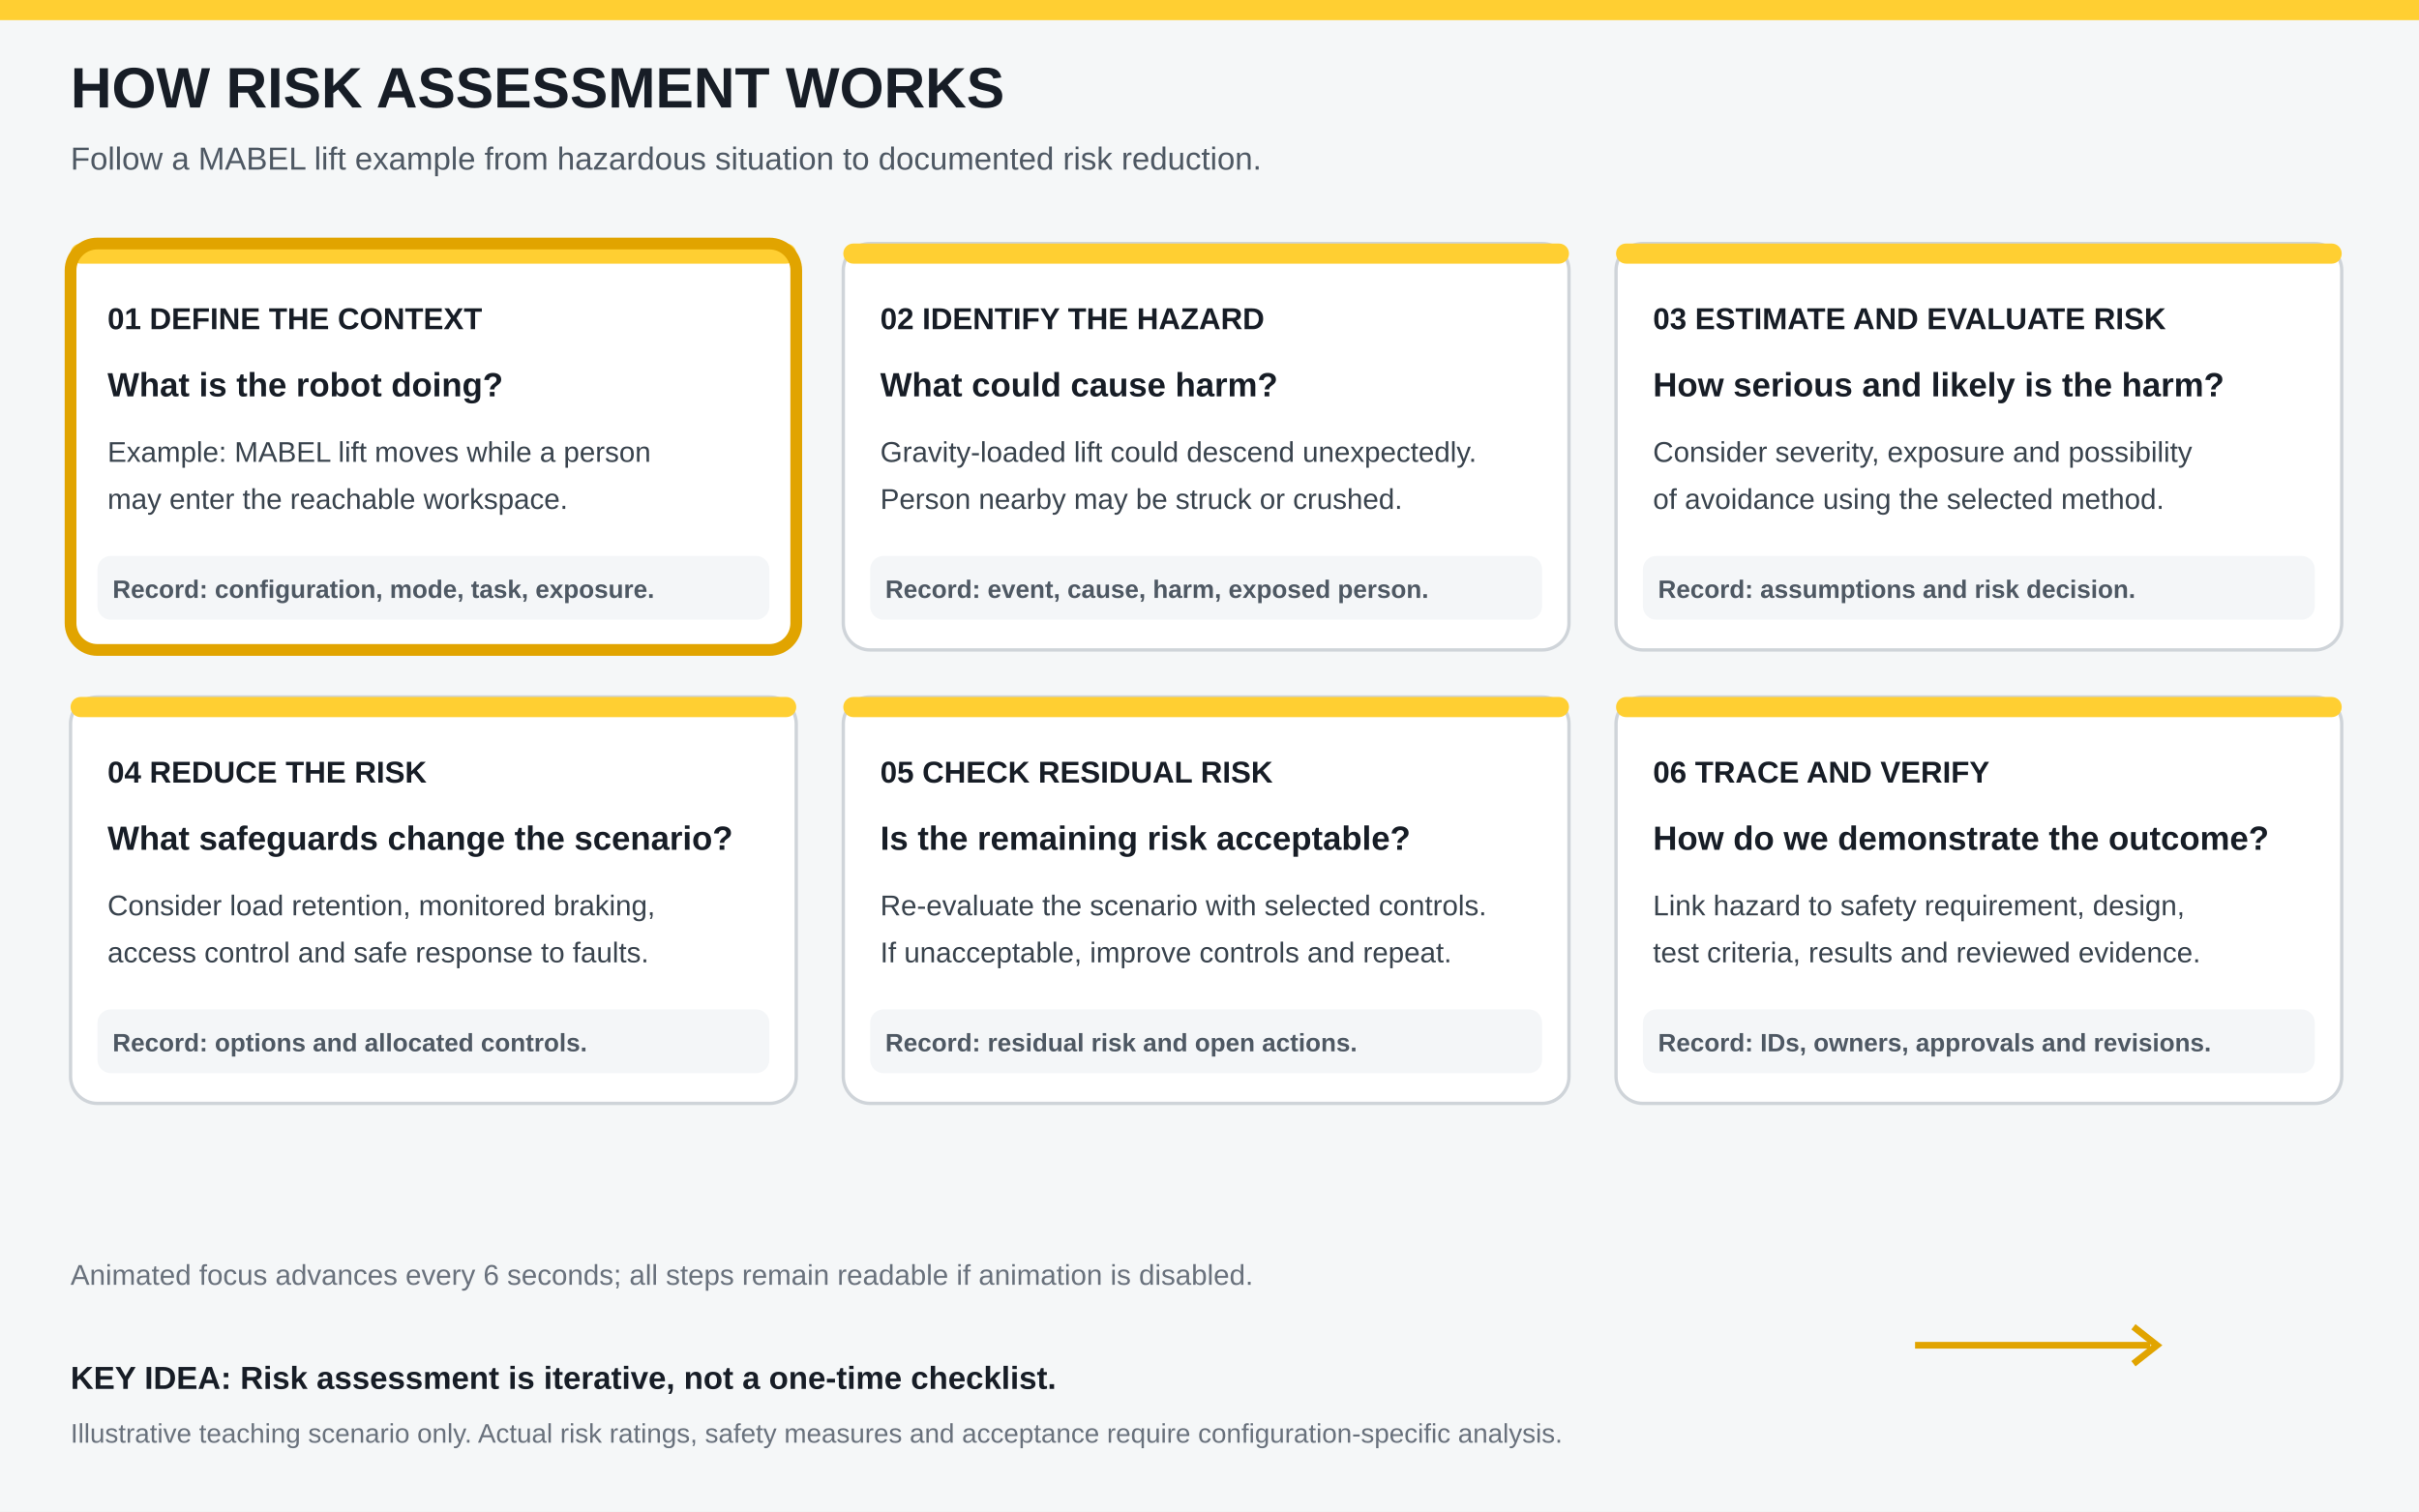
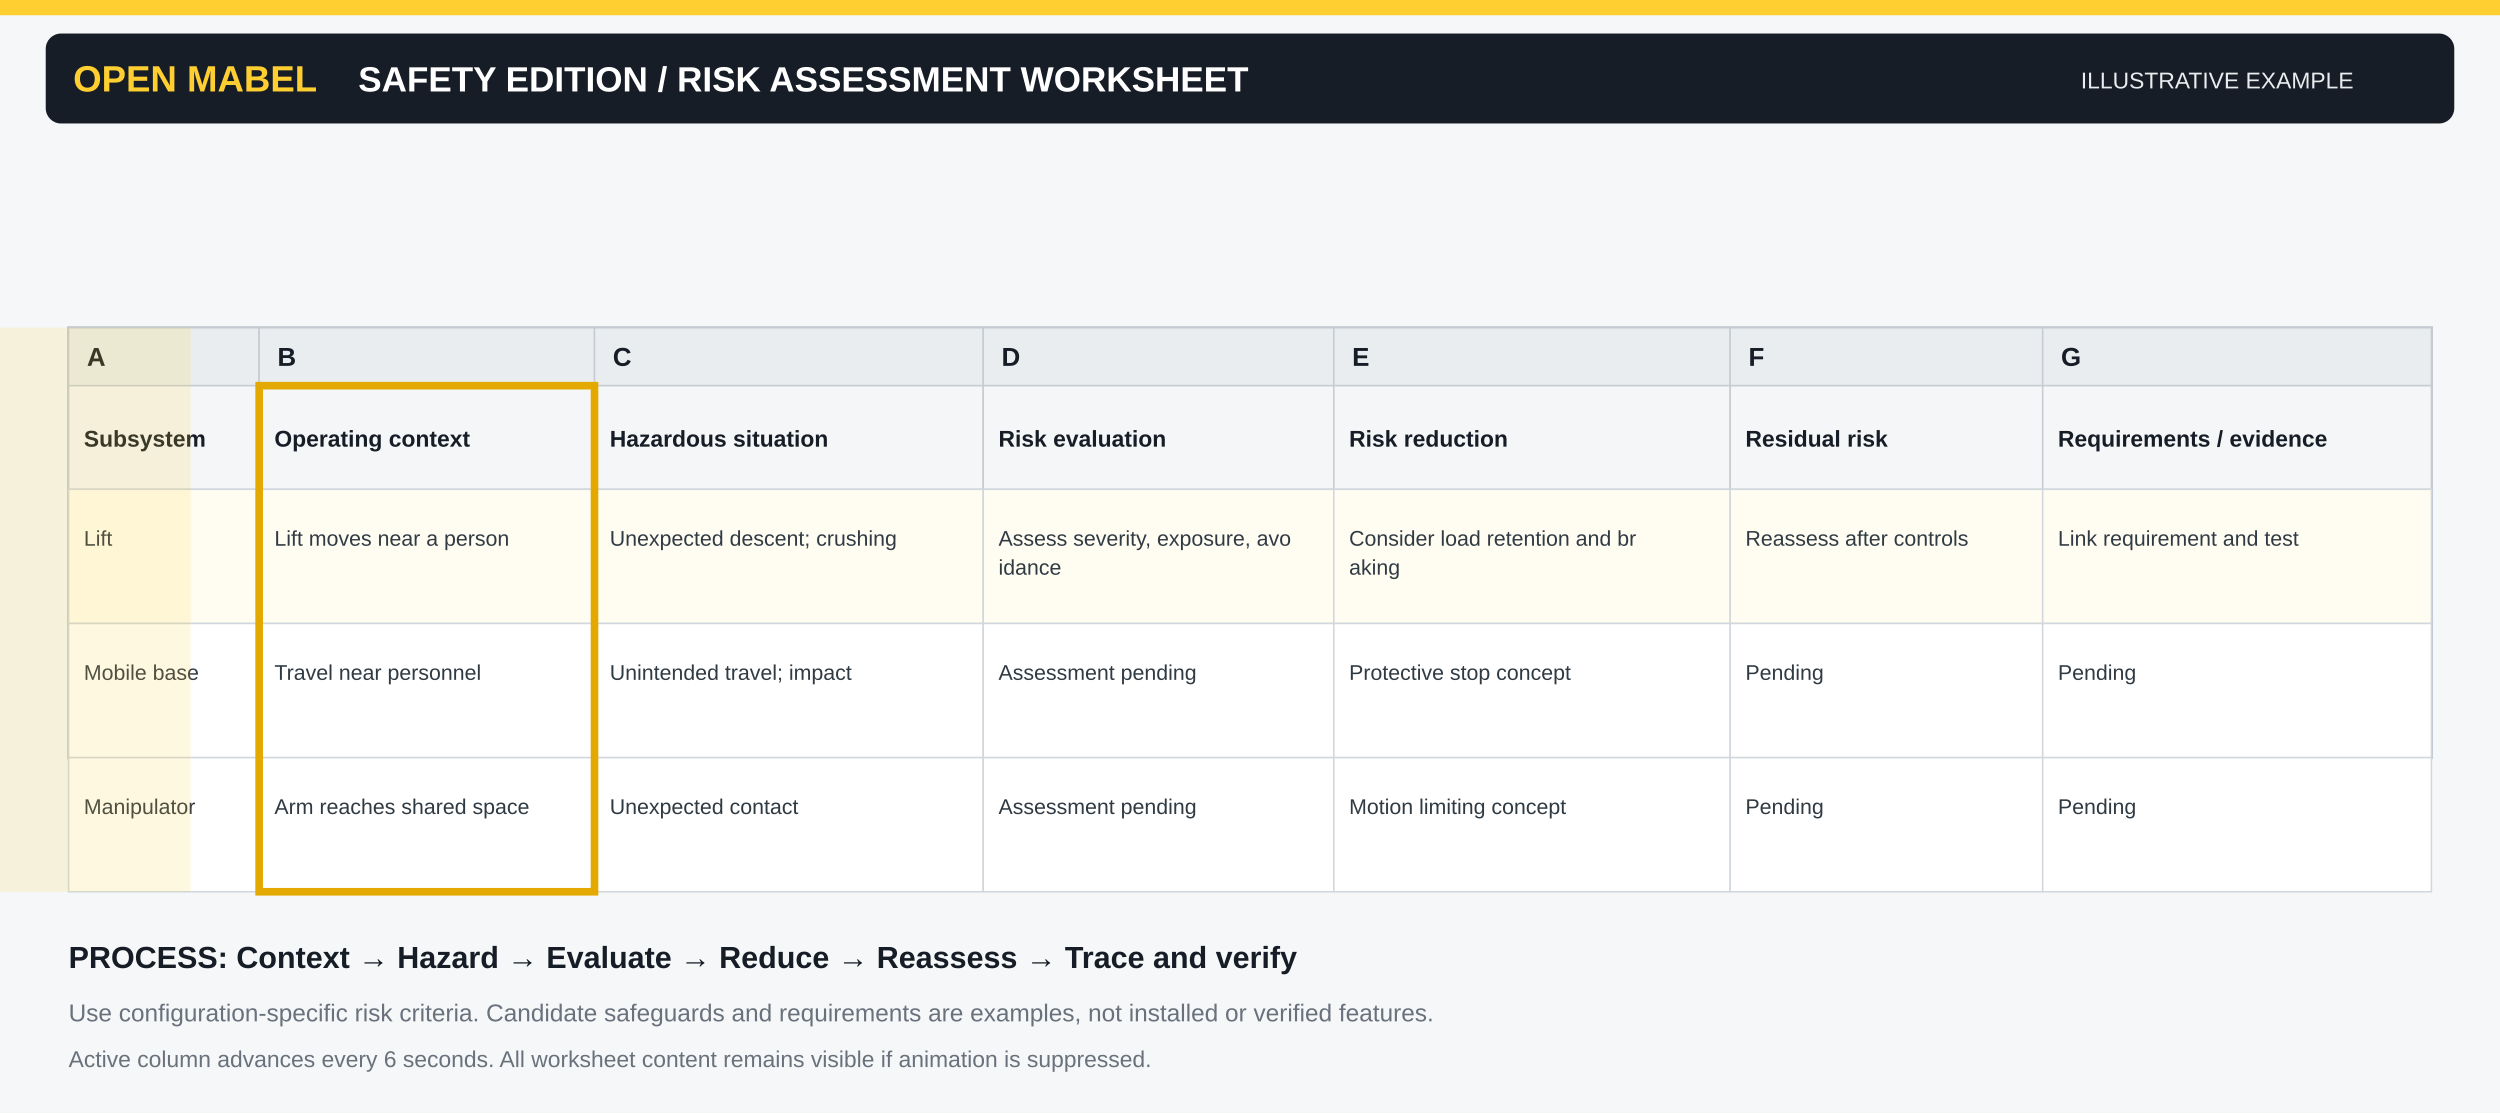
- <svg xmlns="http://www.w3.org/2000/svg" viewBox="0 0 1440 900" role="img" aria-labelledby="title description">
-   <rect width="1440" height="900" fill="#F5F7F8" />
-   <rect width="1440" height="12" fill="#FFCF32" />
+ <svg xmlns="http://www.w3.org/2000/svg" viewBox="0 0 1640 730" role="img" aria-labelledby="title description">
+   <rect width="1640" height="730" fill="#F5F7F8" />
+   <rect width="1640" height="10" fill="#FFCF32" />
  <g font-family="Arial,Helvetica,sans-serif">
-     <text x="42" y="64" font-size="34" font-weight="800" fill="#171D26">HOW RISK ASSESSMENT WORKS</text>
-     <text x="42" y="101" font-size="19" fill="#4E5863">Follow a MABEL lift example from hazardous situation to documented risk reduction.</text>
-     <g transform="translate(42,145)">
-       <rect width="432" height="242" rx="16" fill="#FFFFFF" stroke="#CFD4D9" stroke-width="2" />
-       <rect width="432" height="12" rx="6" fill="#FFCF32" />
-       <text x="22" y="51" font-size="18" font-weight="800" fill="#171D26">01  DEFINE THE CONTEXT</text>
-       <text x="22" y="91" font-size="20" font-weight="700" fill="#171D26">What is the robot doing?</text>
-       <text x="22" y="130" font-size="17" fill="#39434D">Example: MABEL lift moves while a person</text>
-       <text x="22" y="158" font-size="17" fill="#39434D">may enter the reachable workspace.</text>
-       <rect x="16" y="186" width="400" height="38" rx="8" fill="#F4F6F8" />
-       <text x="25" y="211" font-size="15" font-weight="600" fill="#4E5863">Record: configuration, mode, task, exposure.</text>
+     <rect x="30" y="22" width="1580" height="59" rx="10" fill="#171D26" />
+     <text x="48" y="60" font-size="24" font-weight="800" fill="#FFCF32">OPEN MABEL</text>
+     <text x="235" y="60" font-size="23" font-weight="700" fill="#fff">SAFETY EDITION / RISK ASSESSMENT WORKSHEET</text>
+     <text x="1365" y="58" font-size="15" fill="#E9EDF0">ILLUSTRATIVE EXAMPLE</text>
+     <g opacity="0">
+       <text x="45" y="124" font-size="24" font-weight="800" fill="#171D26">DEFINE THE CONTEXT</text>
+       <text x="45" y="158" font-size="19" fill="#303A43">Which subsystem, task and operating mode are in scope?</text>
+       <text x="45" y="188" font-size="16" fill="#69717C">Describe the lift moving while a person may enter its reachable workspace.</text>
+       <animate attributeName="opacity" values="1;0;0;0;0;0;1" keyTimes="0;.167;.167;.5;.833;1;1" dur="36s" begin="0s" repeatCount="indefinite" />
    </g>
-     <g transform="translate(502,145)">
-       <rect width="432" height="242" rx="16" fill="#FFFFFF" stroke="#CFD4D9" stroke-width="2" />
-       <rect width="432" height="12" rx="6" fill="#FFCF32" />
-       <text x="22" y="51" font-size="18" font-weight="800" fill="#171D26">02  IDENTIFY THE HAZARD</text>
-       <text x="22" y="91" font-size="20" font-weight="700" fill="#171D26">What could cause harm?</text>
-       <text x="22" y="130" font-size="17" fill="#39434D">Gravity-loaded lift could descend unexpectedly.</text>
-       <text x="22" y="158" font-size="17" fill="#39434D">Person nearby may be struck or crushed.</text>
-       <rect x="16" y="186" width="400" height="38" rx="8" fill="#F4F6F8" />
-       <text x="25" y="211" font-size="15" font-weight="600" fill="#4E5863">Record: event, cause, harm, exposed person.</text>
+     <g opacity="0">
+       <text x="45" y="124" font-size="24" font-weight="800" fill="#171D26">IDENTIFY THE HAZARD</text>
+       <text x="45" y="158" font-size="19" fill="#303A43">What hazardous situation could lead to harm?</text>
+       <text x="45" y="188" font-size="16" fill="#69717C">An unexpected gravity-loaded descent could cause impact or crushing.</text>
+       <animate attributeName="opacity" values="1;0;0;0;0;0;1" keyTimes="0;.167;.167;.5;.833;1;1" dur="36s" begin="-6s" repeatCount="indefinite" />
    </g>
-     <g transform="translate(962,145)">
-       <rect width="432" height="242" rx="16" fill="#FFFFFF" stroke="#CFD4D9" stroke-width="2" />
-       <rect width="432" height="12" rx="6" fill="#FFCF32" />
-       <text x="22" y="51" font-size="18" font-weight="800" fill="#171D26">03  ESTIMATE AND EVALUATE RISK</text>
-       <text x="22" y="91" font-size="20" font-weight="700" fill="#171D26">How serious and likely is the harm?</text>
-       <text x="22" y="130" font-size="17" fill="#39434D">Consider severity, exposure and possibility</text>
-       <text x="22" y="158" font-size="17" fill="#39434D">of avoidance using the selected method.</text>
-       <rect x="16" y="186" width="400" height="38" rx="8" fill="#F4F6F8" />
-       <text x="25" y="211" font-size="15" font-weight="600" fill="#4E5863">Record: assumptions and risk decision.</text>
+     <g opacity="0">
+       <text x="45" y="124" font-size="24" font-weight="800" fill="#171D26">EVALUATE THE RISK</text>
+       <text x="45" y="158" font-size="19" fill="#303A43">How severe is the harm, and what is the exposure?</text>
+       <text x="45" y="188" font-size="16" fill="#69717C">Use the selected risk method; do not invent a numerical rating.</text>
+       <animate attributeName="opacity" values="1;0;0;0;0;0;1" keyTimes="0;.167;.167;.5;.833;1;1" dur="36s" begin="-12s" repeatCount="indefinite" />
    </g>
-     <g transform="translate(42,415)">
-       <rect width="432" height="242" rx="16" fill="#FFFFFF" stroke="#CFD4D9" stroke-width="2" />
-       <rect width="432" height="12" rx="6" fill="#FFCF32" />
-       <text x="22" y="51" font-size="18" font-weight="800" fill="#171D26">04  REDUCE THE RISK</text>
-       <text x="22" y="91" font-size="20" font-weight="700" fill="#171D26">What safeguards change the scenario?</text>
-       <text x="22" y="130" font-size="17" fill="#39434D">Consider load retention, monitored braking,</text>
-       <text x="22" y="158" font-size="17" fill="#39434D">access control and safe response to faults.</text>
-       <rect x="16" y="186" width="400" height="38" rx="8" fill="#F4F6F8" />
-       <text x="25" y="211" font-size="15" font-weight="600" fill="#4E5863">Record: options and allocated controls.</text>
+     <g opacity="0">
+       <text x="45" y="124" font-size="24" font-weight="800" fill="#171D26">REDUCE THE RISK</text>
+       <text x="45" y="158" font-size="19" fill="#303A43">Which design measures or safeguards address the event?</text>
+       <text x="45" y="188" font-size="16" fill="#69717C">Consider load retention, monitored braking and access restrictions.</text>
+       <animate attributeName="opacity" values="1;0;0;0;0;0;1" keyTimes="0;.167;.167;.5;.833;1;1" dur="36s" begin="-18s" repeatCount="indefinite" />
    </g>
-     <g transform="translate(502,415)">
-       <rect width="432" height="242" rx="16" fill="#FFFFFF" stroke="#CFD4D9" stroke-width="2" />
-       <rect width="432" height="12" rx="6" fill="#FFCF32" />
-       <text x="22" y="51" font-size="18" font-weight="800" fill="#171D26">05  CHECK RESIDUAL RISK</text>
-       <text x="22" y="91" font-size="20" font-weight="700" fill="#171D26">Is the remaining risk acceptable?</text>
-       <text x="22" y="130" font-size="17" fill="#39434D">Re-evaluate the scenario with selected controls.</text>
-       <text x="22" y="158" font-size="17" fill="#39434D">If unacceptable, improve controls and repeat.</text>
-       <rect x="16" y="186" width="400" height="38" rx="8" fill="#F4F6F8" />
-       <text x="25" y="211" font-size="15" font-weight="600" fill="#4E5863">Record: residual risk and open actions.</text>
+     <g opacity="0">
+       <text x="45" y="124" font-size="24" font-weight="800" fill="#171D26">REVIEW RESIDUAL RISK</text>
+       <text x="45" y="158" font-size="19" fill="#303A43">What risk remains after the proposed measures?</text>
+       <text x="45" y="188" font-size="16" fill="#69717C">Reassess the scenario; repeat risk reduction if necessary.</text>
+       <animate attributeName="opacity" values="1;0;0;0;0;0;1" keyTimes="0;.167;.167;.5;.833;1;1" dur="36s" begin="-24s" repeatCount="indefinite" />
    </g>
-     <g transform="translate(962,415)">
-       <rect width="432" height="242" rx="16" fill="#FFFFFF" stroke="#CFD4D9" stroke-width="2" />
-       <rect width="432" height="12" rx="6" fill="#FFCF32" />
-       <text x="22" y="51" font-size="18" font-weight="800" fill="#171D26">06  TRACE AND VERIFY</text>
-       <text x="22" y="91" font-size="20" font-weight="700" fill="#171D26">How do we demonstrate the outcome?</text>
-       <text x="22" y="130" font-size="17" fill="#39434D">Link hazard to safety requirement, design,</text>
-       <text x="22" y="158" font-size="17" fill="#39434D">test criteria, results and reviewed evidence.</text>
-       <rect x="16" y="186" width="400" height="38" rx="8" fill="#F4F6F8" />
-       <text x="25" y="211" font-size="15" font-weight="600" fill="#4E5863">Record: IDs, owners, approvals and revisions.</text>
+     <g opacity="0">
+       <text x="45" y="124" font-size="24" font-weight="800" fill="#171D26">TRACE REQUIREMENTS AND EVIDENCE</text>
+       <text x="45" y="158" font-size="19" fill="#303A43">How will the control be specified and demonstrated?</text>
+       <text x="45" y="188" font-size="16" fill="#69717C">Link the hazard to a requirement, design, test and reviewed result.</text>
+       <animate attributeName="opacity" values="1;0;0;0;0;0;1" keyTimes="0;.167;.167;.5;.833;1;1" dur="36s" begin="-30s" repeatCount="indefinite" />
    </g>
-     <rect x="42" y="145" width="432" height="242" rx="16" fill="none" stroke="#E1A400" stroke-width="7" pointer-events="none">
-       <animate attributeName="x" values="42;502;962;42;502;962;42" keyTimes="0;.167;.333;.5;.667;.833;1" dur="36s" calcMode="discrete" repeatCount="indefinite" />
-       <animate attributeName="y" values="145;145;145;415;415;415;145" keyTimes="0;.167;.333;.5;.667;.833;1" dur="36s" calcMode="discrete" repeatCount="indefinite" />
+     <rect x="45" y="215" width="1550" height="282" fill="#fff" stroke="#BFC6CC" stroke-width="2" />
+     <rect x="45" y="215" width="125" height="38" fill="#E9EDF0" stroke="#C6CCD1" />
+     <text x="57" y="240" font-size="17" font-weight="700" fill="#171D26">A</text>
+     <rect x="45" y="253" width="125" height="68" fill="#F4F6F8" stroke="#C6CCD1" />
+     <text x="55" y="293" font-size="15" font-weight="700" fill="#171D26">Subsystem</text>
+     <rect x="45" y="321" width="125" height="88" fill="#FFFDF2" stroke="#D1D7DC" />
+     <text x="55" y="358" font-size="14" fill="#303A43">Lift</text>
+     <rect x="45" y="409" width="125" height="88" fill="#fff" stroke="#D1D7DC" />
+     <text x="55" y="446" font-size="14" fill="#303A43">Mobile base</text>
+     <rect x="45" y="497" width="125" height="88" fill="#fff" stroke="#D1D7DC" />
+     <text x="55" y="534" font-size="14" fill="#303A43">Manipulator</text>
+     <rect x="170" y="215" width="220" height="38" fill="#E9EDF0" stroke="#C6CCD1" />
+     <text x="182" y="240" font-size="17" font-weight="700" fill="#171D26">B</text>
+     <rect x="170" y="253" width="220" height="68" fill="#F4F6F8" stroke="#C6CCD1" />
+     <text x="180" y="293" font-size="15" font-weight="700" fill="#171D26">Operating context</text>
+     <rect x="170" y="321" width="220" height="88" fill="#FFFDF2" stroke="#D1D7DC" />
+     <text x="180" y="358" font-size="14" fill="#303A43">Lift moves near a person</text>
+     <rect x="170" y="409" width="220" height="88" fill="#fff" stroke="#D1D7DC" />
+     <text x="180" y="446" font-size="14" fill="#303A43">Travel near personnel</text>
+     <rect x="170" y="497" width="220" height="88" fill="#fff" stroke="#D1D7DC" />
+     <text x="180" y="534" font-size="14" fill="#303A43">Arm reaches shared space</text>
+     <rect x="390" y="215" width="255" height="38" fill="#E9EDF0" stroke="#C6CCD1" />
+     <text x="402" y="240" font-size="17" font-weight="700" fill="#171D26">C</text>
+     <rect x="390" y="253" width="255" height="68" fill="#F4F6F8" stroke="#C6CCD1" />
+     <text x="400" y="293" font-size="15" font-weight="700" fill="#171D26">Hazardous situation</text>
+     <rect x="390" y="321" width="255" height="88" fill="#FFFDF2" stroke="#D1D7DC" />
+     <text x="400" y="358" font-size="14" fill="#303A43">Unexpected descent; crushing</text>
+     <rect x="390" y="409" width="255" height="88" fill="#fff" stroke="#D1D7DC" />
+     <text x="400" y="446" font-size="14" fill="#303A43">Unintended travel; impact</text>
+     <rect x="390" y="497" width="255" height="88" fill="#fff" stroke="#D1D7DC" />
+     <text x="400" y="534" font-size="14" fill="#303A43">Unexpected contact</text>
+     <rect x="645" y="215" width="230" height="38" fill="#E9EDF0" stroke="#C6CCD1" />
+     <text x="657" y="240" font-size="17" font-weight="700" fill="#171D26">D</text>
+     <rect x="645" y="253" width="230" height="68" fill="#F4F6F8" stroke="#C6CCD1" />
+     <text x="655" y="293" font-size="15" font-weight="700" fill="#171D26">Risk evaluation</text>
+     <rect x="645" y="321" width="230" height="88" fill="#FFFDF2" stroke="#D1D7DC" />
+     <text x="655" y="358" font-size="14" fill="#303A43">Assess severity, exposure, avo</text>
+     <text x="655" y="377" font-size="14" fill="#303A43">idance</text>
+     <rect x="645" y="409" width="230" height="88" fill="#fff" stroke="#D1D7DC" />
+     <text x="655" y="446" font-size="14" fill="#303A43">Assessment pending</text>
+     <rect x="645" y="497" width="230" height="88" fill="#fff" stroke="#D1D7DC" />
+     <text x="655" y="534" font-size="14" fill="#303A43">Assessment pending</text>
+     <rect x="875" y="215" width="260" height="38" fill="#E9EDF0" stroke="#C6CCD1" />
+     <text x="887" y="240" font-size="17" font-weight="700" fill="#171D26">E</text>
+     <rect x="875" y="253" width="260" height="68" fill="#F4F6F8" stroke="#C6CCD1" />
+     <text x="885" y="293" font-size="15" font-weight="700" fill="#171D26">Risk reduction</text>
+     <rect x="875" y="321" width="260" height="88" fill="#FFFDF2" stroke="#D1D7DC" />
+     <text x="885" y="358" font-size="14" fill="#303A43">Consider load retention and br</text>
+     <text x="885" y="377" font-size="14" fill="#303A43">aking</text>
+     <rect x="875" y="409" width="260" height="88" fill="#fff" stroke="#D1D7DC" />
+     <text x="885" y="446" font-size="14" fill="#303A43">Protective stop concept</text>
+     <rect x="875" y="497" width="260" height="88" fill="#fff" stroke="#D1D7DC" />
+     <text x="885" y="534" font-size="14" fill="#303A43">Motion limiting concept</text>
+     <rect x="1135" y="215" width="205" height="38" fill="#E9EDF0" stroke="#C6CCD1" />
+     <text x="1147" y="240" font-size="17" font-weight="700" fill="#171D26">F</text>
+     <rect x="1135" y="253" width="205" height="68" fill="#F4F6F8" stroke="#C6CCD1" />
+     <text x="1145" y="293" font-size="15" font-weight="700" fill="#171D26">Residual risk</text>
+     <rect x="1135" y="321" width="205" height="88" fill="#FFFDF2" stroke="#D1D7DC" />
+     <text x="1145" y="358" font-size="14" fill="#303A43">Reassess after controls</text>
+     <rect x="1135" y="409" width="205" height="88" fill="#fff" stroke="#D1D7DC" />
+     <text x="1145" y="446" font-size="14" fill="#303A43">Pending</text>
+     <rect x="1135" y="497" width="205" height="88" fill="#fff" stroke="#D1D7DC" />
+     <text x="1145" y="534" font-size="14" fill="#303A43">Pending</text>
+     <rect x="1340" y="215" width="255" height="38" fill="#E9EDF0" stroke="#C6CCD1" />
+     <text x="1352" y="240" font-size="17" font-weight="700" fill="#171D26">G</text>
+     <rect x="1340" y="253" width="255" height="68" fill="#F4F6F8" stroke="#C6CCD1" />
+     <text x="1350" y="293" font-size="15" font-weight="700" fill="#171D26">Requirements / evidence</text>
+     <rect x="1340" y="321" width="255" height="88" fill="#FFFDF2" stroke="#D1D7DC" />
+     <text x="1350" y="358" font-size="14" fill="#303A43">Link requirement and test</text>
+     <rect x="1340" y="409" width="255" height="88" fill="#fff" stroke="#D1D7DC" />
+     <text x="1350" y="446" font-size="14" fill="#303A43">Pending</text>
+     <rect x="1340" y="497" width="255" height="88" fill="#fff" stroke="#D1D7DC" />
+     <text x="1350" y="534" font-size="14" fill="#303A43">Pending</text>
+     <rect x="0" y="215" width="125" height="370" fill="#FFCF32" opacity=".15" pointer-events="none">
+       <animate attributeName="x" values="0;125;345;600;830;1090;1295;0" keyTimes="0;.143;.286;.429;.571;.714;.857;1" calcMode="discrete" dur="42s" repeatCount="indefinite" />
    </rect>
-     <text x="42" y="765" font-size="17" fill="#69717C">Animated focus advances every 6 seconds; all steps remain readable if animation is disabled.</text>
-     <path d="M1140 801 H1280" stroke="#E1A400" stroke-width="4" />
-     <path d="M1270 790 l14 11 -14 11" stroke="#E1A400" fill="none" stroke-width="4" />
-     <text x="42" y="827" font-size="19" font-weight="700" fill="#171D26">KEY IDEA: Risk assessment is iterative, not a one-time checklist.</text>
-     <text x="42" y="859" font-size="16" fill="#69717C">Illustrative teaching scenario only. Actual risk ratings, safety measures and acceptance require configuration-specific analysis.</text>
+     <rect x="170" y="253" width="220" height="332" fill="none" stroke="#E3A900" stroke-width="5" pointer-events="none">
+       <animate attributeName="x" values="170;390;645;875;1135;1340;170" keyTimes="0;.167;.333;.5;.667;.833;1" calcMode="discrete" dur="36s" repeatCount="indefinite" />
+       <animate attributeName="width" values="220;255;230;260;205;255;220" keyTimes="0;.167;.333;.5;.667;.833;1" calcMode="discrete" dur="36s" repeatCount="indefinite" />
+     </rect>
+     <text x="45" y="635" font-size="20" font-weight="700" fill="#171D26">PROCESS: Context → Hazard → Evaluate → Reduce → Reassess → Trace and verify</text>
+     <text x="45" y="670" font-size="16" fill="#69717C">Use configuration-specific risk criteria. Candidate safeguards and requirements are examples, not installed or verified features.</text>
+     <text x="45" y="700" font-size="15" fill="#69717C">Active column advances every 6 seconds. All worksheet content remains visible if animation is suppressed.</text>
  </g>
</svg>
